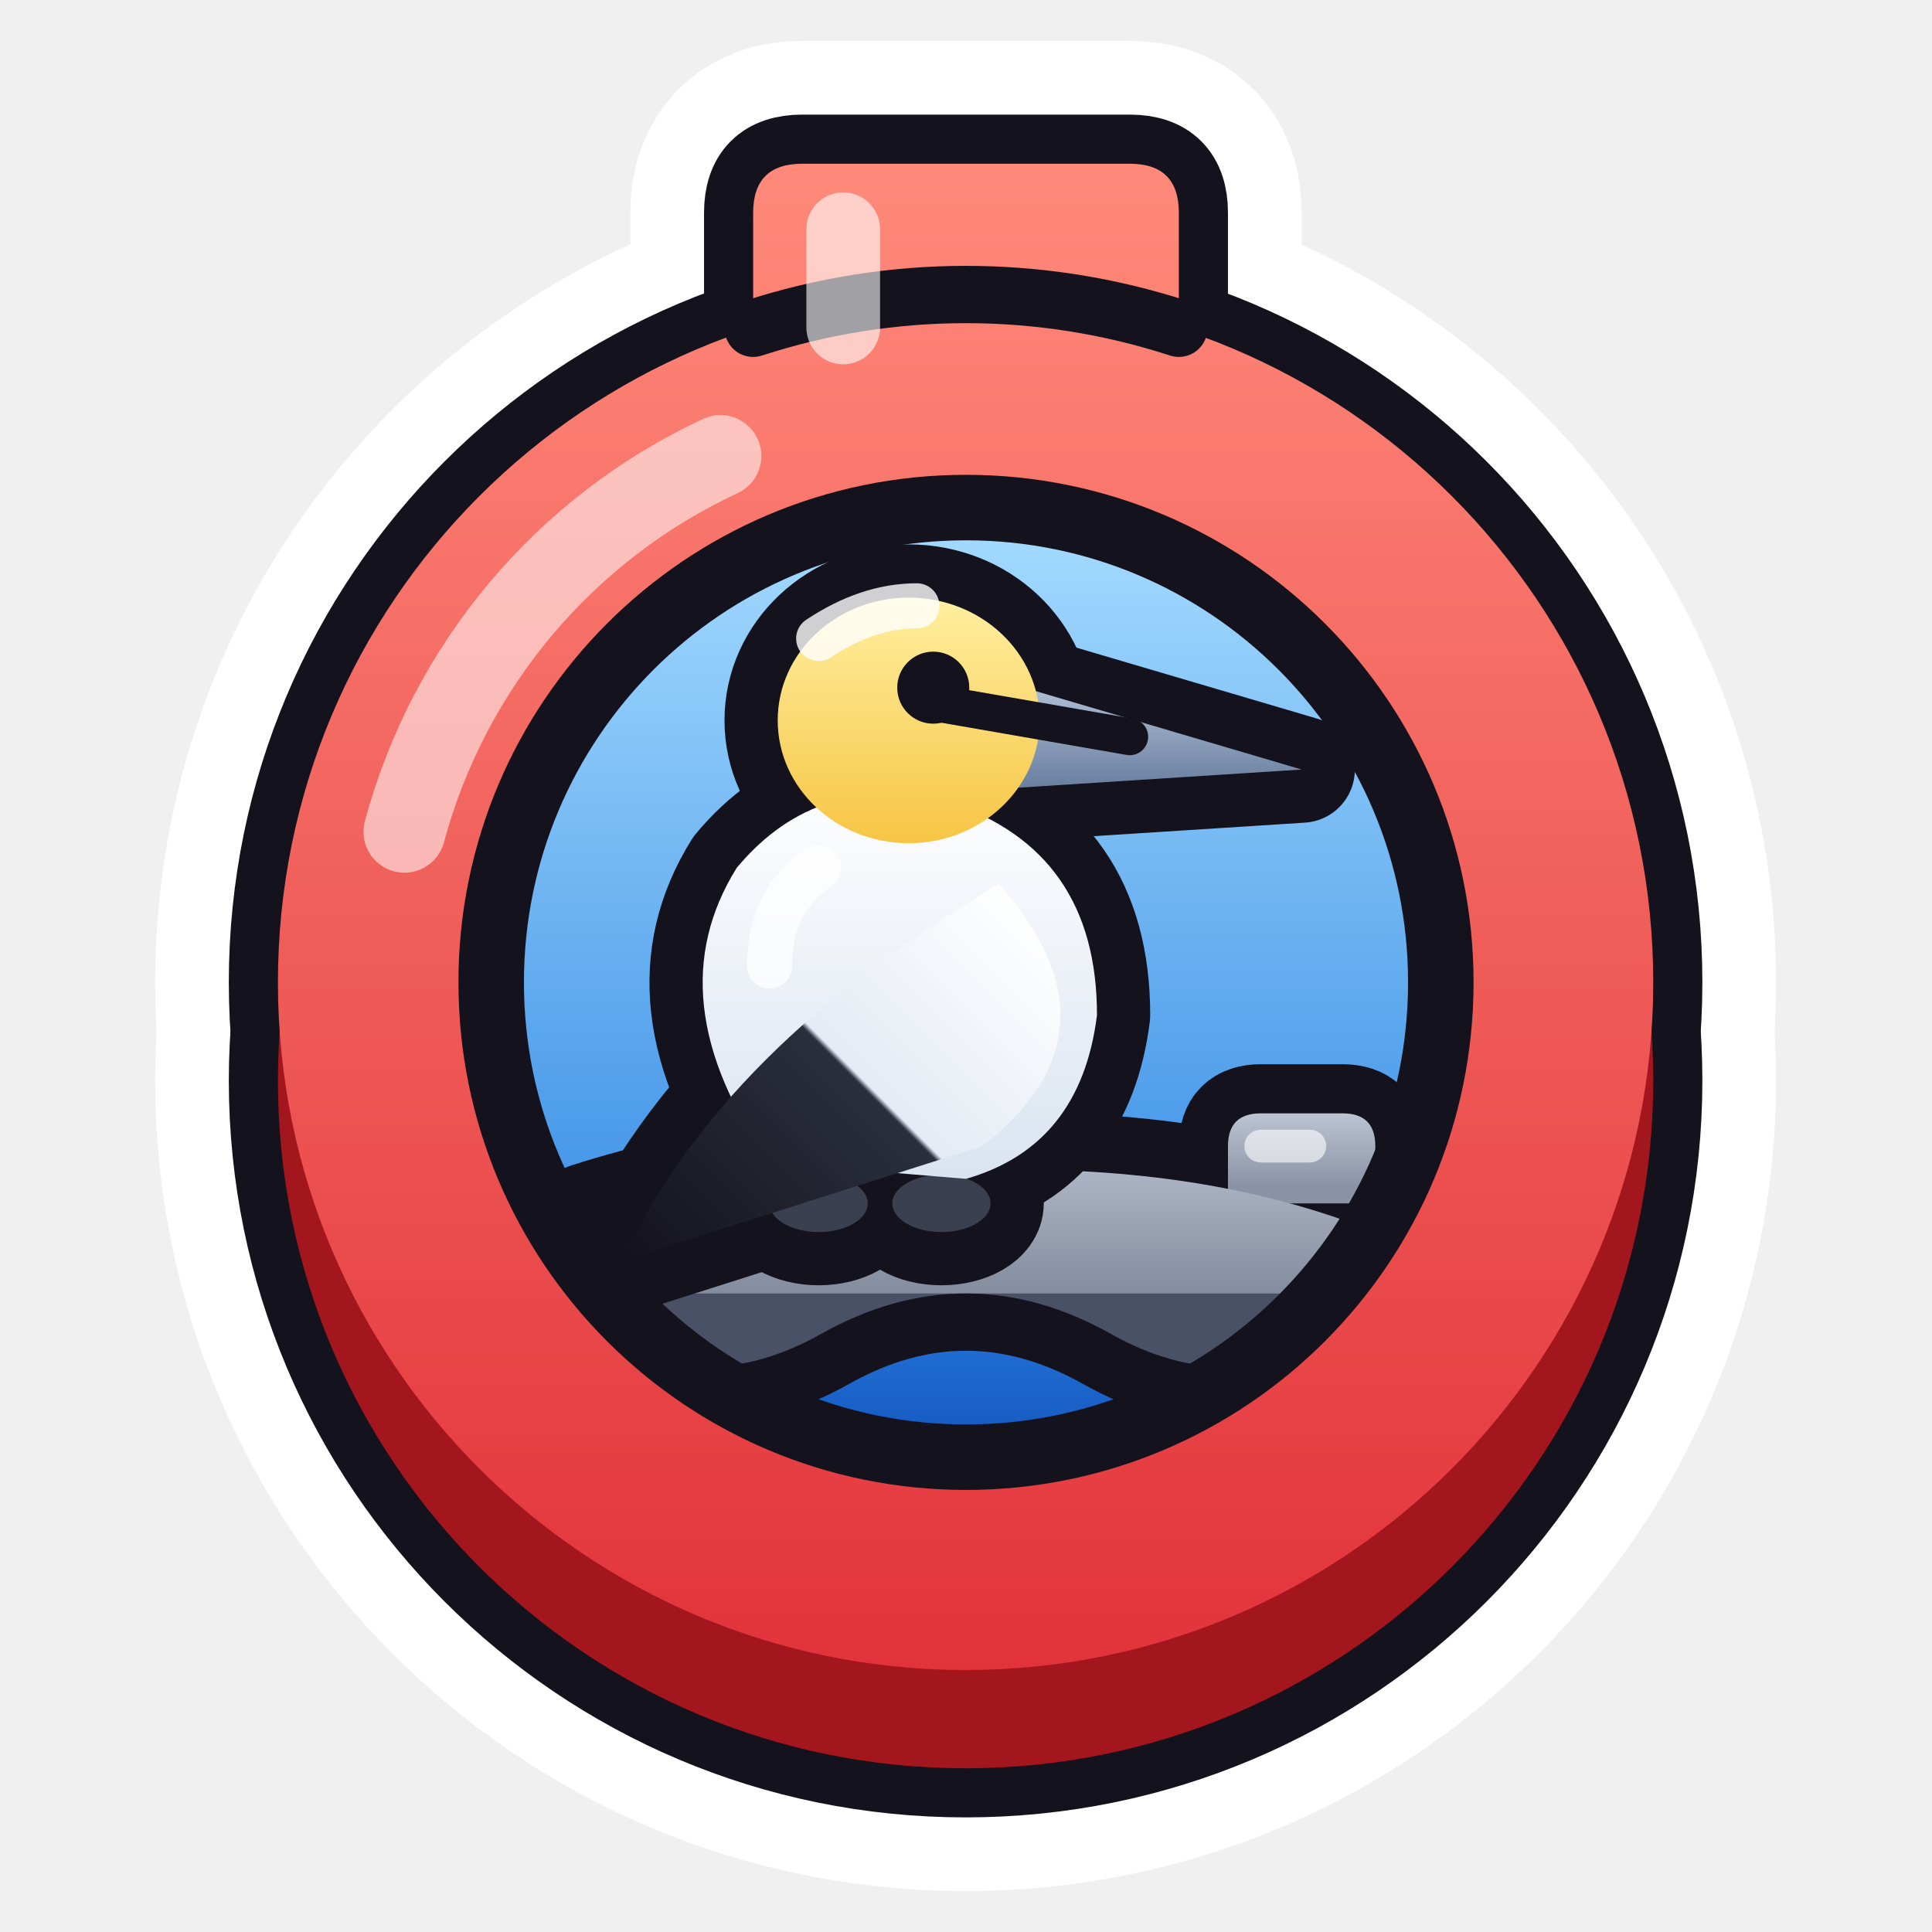
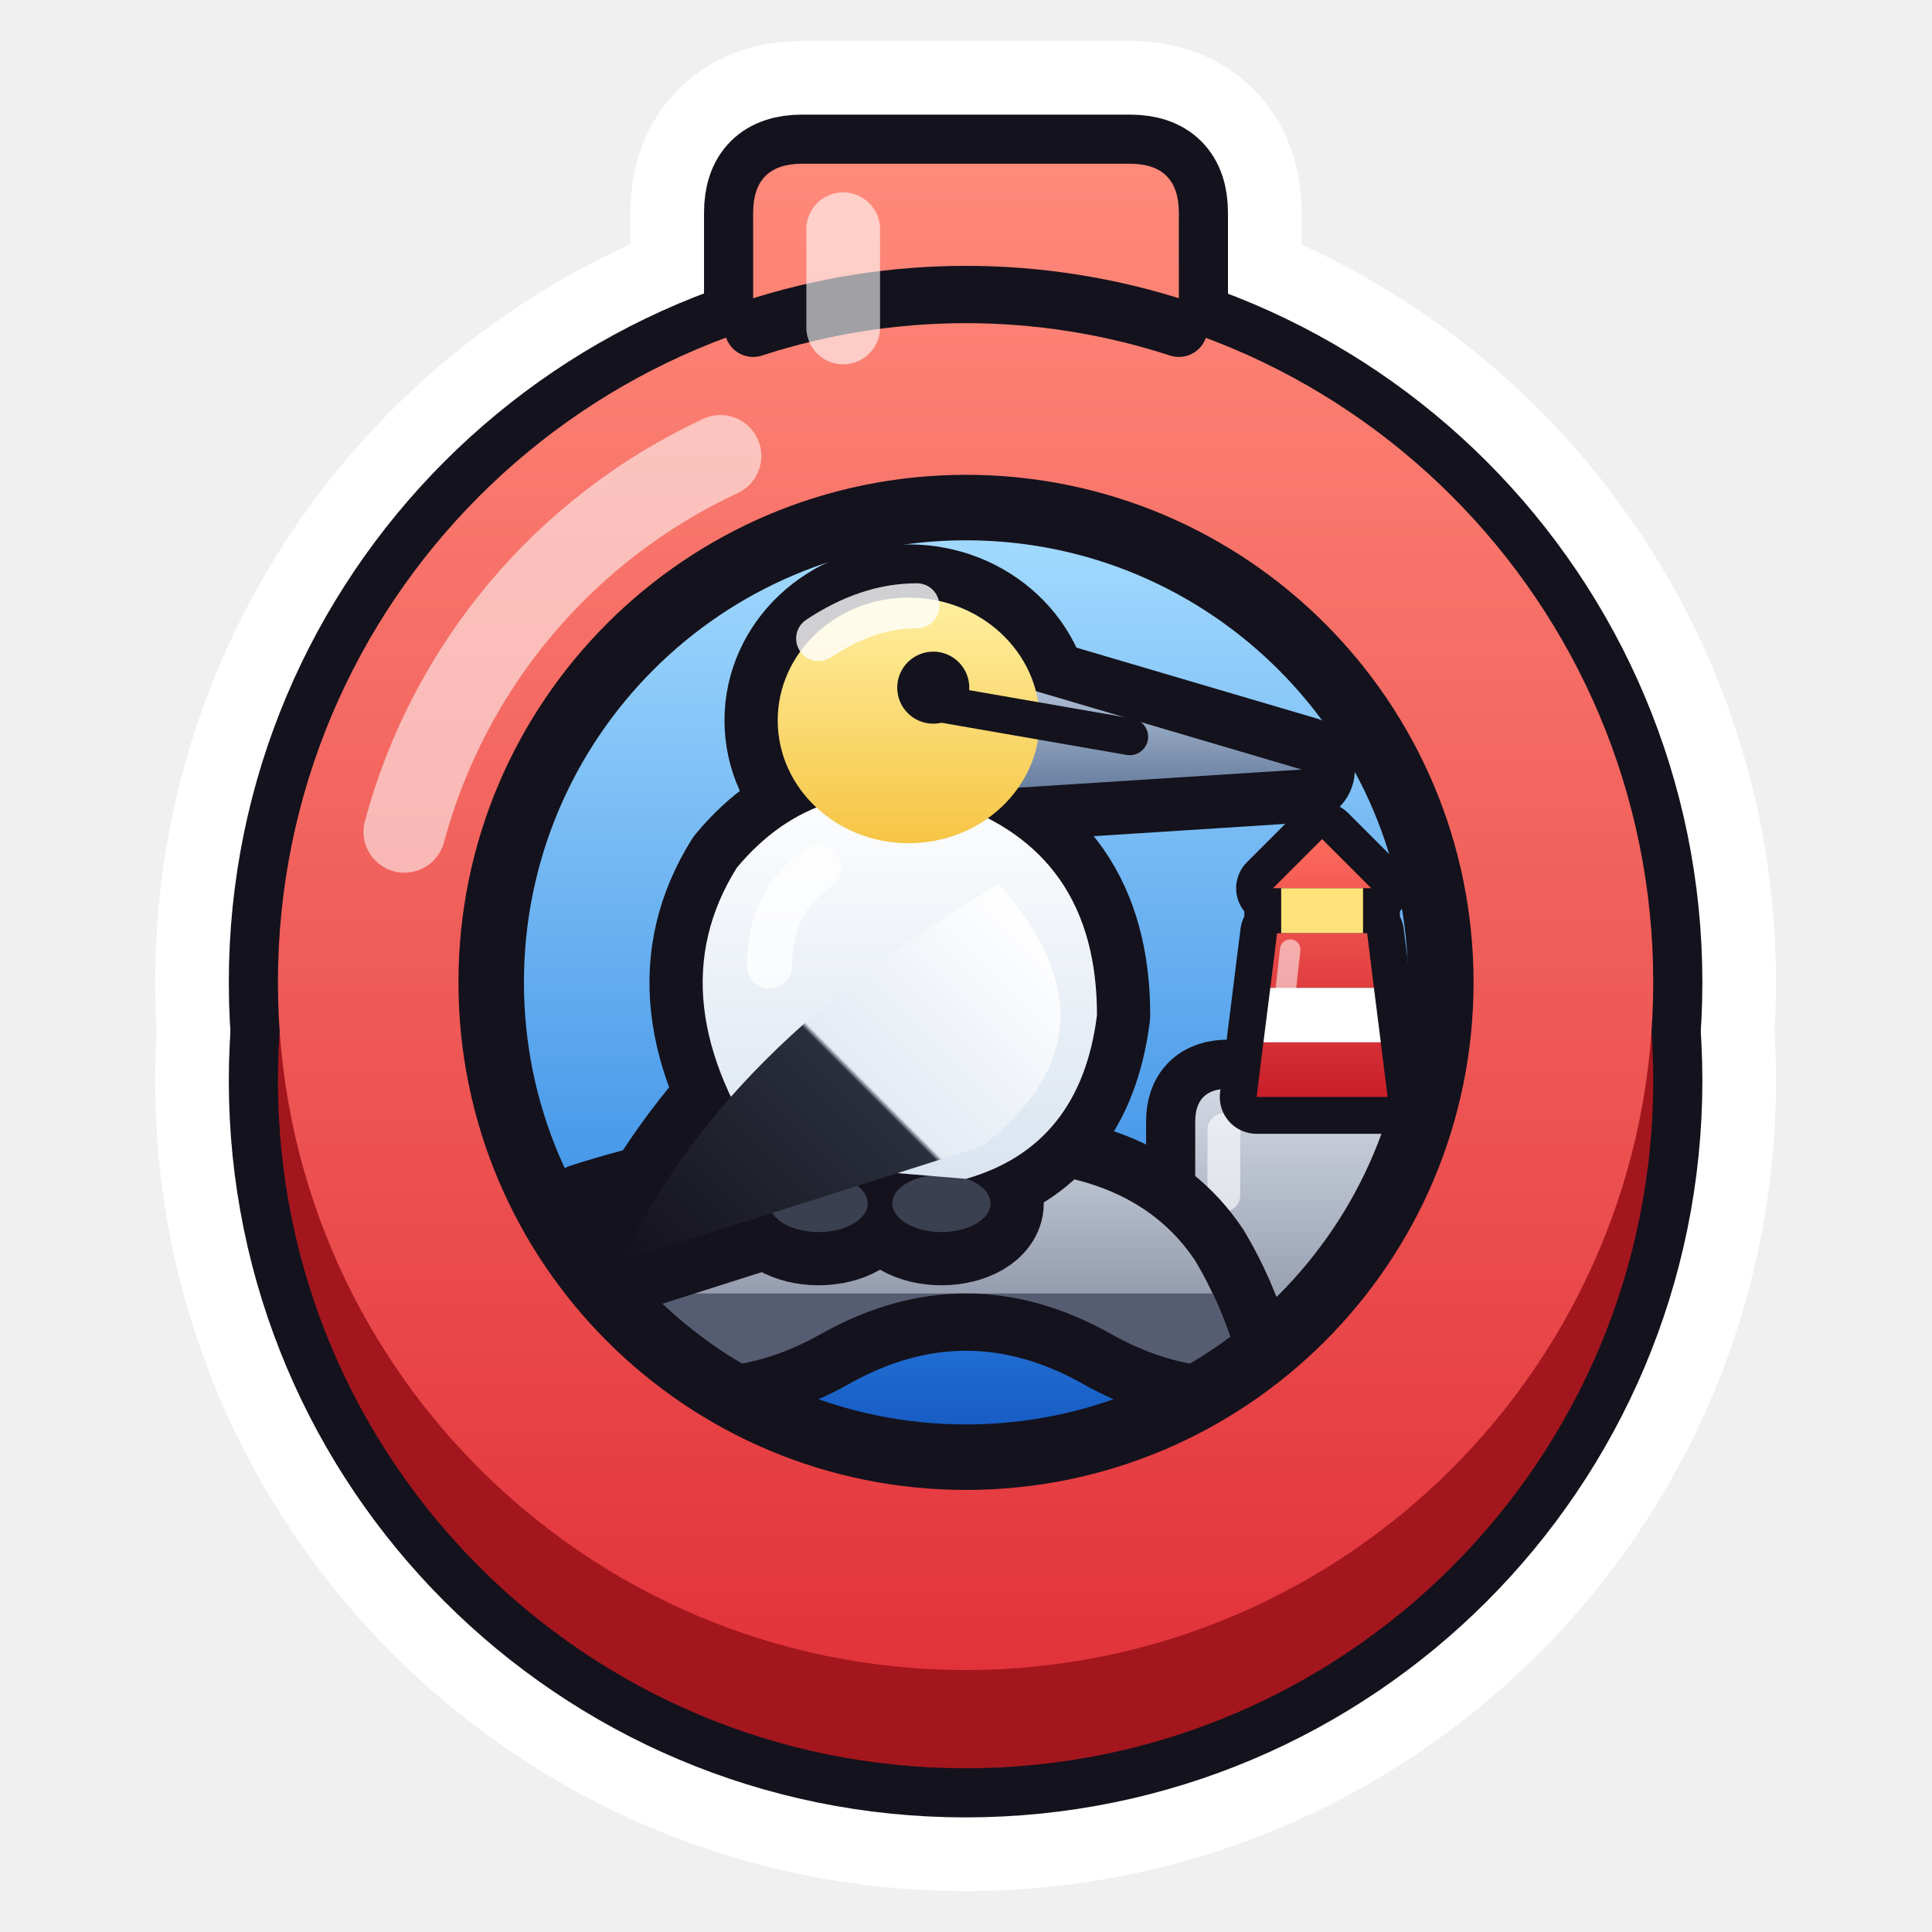
<svg xmlns="http://www.w3.org/2000/svg" viewBox="-18 -14 236 236" width="256" height="256">
  <defs>
    <linearGradient id="ring" gradientUnits="userSpaceOnUse" x1="0" y1="6" x2="0" y2="190">
      <stop offset="0" stop-color="#FF8A7A" />
      <stop offset="1" stop-color="#E2333A" />
    </linearGradient>
    <clipPath id="win">
      <circle cx="100" cy="106" r="58" />
    </clipPath>
    <linearGradient id="sky" gradientUnits="userSpaceOnUse" x1="0" y1="48" x2="0" y2="140">
      <stop offset="0" stop-color="#A6DCFF" />
      <stop offset="1" stop-color="#3A8FE6" />
    </linearGradient>
    <linearGradient id="sea" gradientUnits="userSpaceOnUse" x1="0" y1="136" x2="0" y2="168">
      <stop offset="0" stop-color="#2F86E8" />
      <stop offset="1" stop-color="#0F4FB8" />
    </linearGradient>
    <linearGradient id="rock" gradientUnits="userSpaceOnUse" x1="0" y1="140" x2="0" y2="158">
      <stop offset="0" stop-color="#7E879C" />
      <stop offset="1" stop-color="#454B5E" />
    </linearGradient>
    <linearGradient id="rock2" gradientUnits="userSpaceOnUse" x1="0" y1="122" x2="0" y2="140">
      <stop offset="0" stop-color="#9AA3B7" />
      <stop offset="1" stop-color="#5A6177" />
    </linearGradient>
    <linearGradient id="rock1" gradientUnits="userSpaceOnUse" x1="0" y1="126" x2="0" y2="152">
-       <stop offset="0" stop-color="#B4BCCC" />
-       <stop offset="1" stop-color="#6E768B" />
+       <stop offset="0" stop-color="#C4CBD8" />
+       <stop offset="1" stop-color="#7F889C" />
    </linearGradient>
    <linearGradient id="stud" gradientUnits="userSpaceOnUse" x1="0" y1="121" x2="0" y2="131">
      <stop offset="0" stop-color="#C2C9D6" />
      <stop offset="1" stop-color="#8A92A6" />
    </linearGradient>
    <linearGradient id="white" gradientUnits="userSpaceOnUse" x1="0" y1="72" x2="0" y2="122">
      <stop offset="0" stop-color="#FFFFFF" />
      <stop offset="1" stop-color="#DAE4F0" />
    </linearGradient>
    <linearGradient id="head" gradientUnits="userSpaceOnUse" x1="0" y1="49" x2="0" y2="83">
      <stop offset="0" stop-color="#FFF2A6" />
      <stop offset="1" stop-color="#F6C23E" />
    </linearGradient>
    <linearGradient id="beak" gradientUnits="userSpaceOnUse" x1="0" y1="58" x2="0" y2="76">
      <stop offset="0" stop-color="#C4D3E6" />
      <stop offset="1" stop-color="#5F7698" />
    </linearGradient>
    <linearGradient id="wing" gradientUnits="userSpaceOnUse" x1="108" y1="86" x2="62" y2="132">
      <stop offset="0" stop-color="#FFFFFF" />
      <stop offset="0.44" stop-color="#E4EBF4" />
      <stop offset="0.45" stop-color="#2A2F3C" />
      <stop offset="1" stop-color="#14121C" />
+     </linearGradient>
+     <linearGradient id="stack" gradientUnits="userSpaceOnUse" x1="0" y1="119" x2="0" y2="152">
+       <stop offset="0" stop-color="#D2D8E2" />
+       <stop offset="1" stop-color="#868EA3" />
+     </linearGradient>
+     <linearGradient id="lh" gradientUnits="userSpaceOnUse" x1="0" y1="88" x2="0" y2="120">
+       <stop offset="0" stop-color="#FF6B5E" />
+       <stop offset="1" stop-color="#C91F2A" />
    </linearGradient>
  </defs>
  <g transform="translate(0,12)">
    <path d="M80,6 L120,6 Q126,6 126,12 L126,36 L74,36 L74,12 Q74,6 80,6 Z" fill="#fff" stroke="#fff" stroke-width="30" stroke-linejoin="round" stroke-linecap="round" />
    <path d="M100,22 A84,84 0 1,1 99.9,22 Z" fill="#fff" stroke="#fff" stroke-width="30" stroke-linejoin="round" stroke-linecap="round" />
  </g>
  <g transform="translate(0,0)">
    <path d="M80,6 L120,6 Q126,6 126,12 L126,36 L74,36 L74,12 Q74,6 80,6 Z" fill="#fff" stroke="#fff" stroke-width="30" stroke-linejoin="round" stroke-linecap="round" />
    <path d="M100,22 A84,84 0 1,1 99.9,22 Z" fill="#fff" stroke="#fff" stroke-width="30" stroke-linejoin="round" stroke-linecap="round" />
  </g>
  <g transform="translate(0,12)">
    <path d="M80,6 L120,6 Q126,6 126,12 L126,36 L74,36 L74,12 Q74,6 80,6 Z" fill="#14121C" stroke="#14121C" stroke-width="12" stroke-linejoin="round" stroke-linecap="round" />
    <path d="M100,22 A84,84 0 1,1 99.9,22 Z" fill="#14121C" stroke="#14121C" stroke-width="12" stroke-linejoin="round" stroke-linecap="round" />
  </g>
  <g transform="translate(0,0)">
    <path d="M80,6 L120,6 Q126,6 126,12 L126,36 L74,36 L74,12 Q74,6 80,6 Z" fill="#14121C" stroke="#14121C" stroke-width="12" stroke-linejoin="round" stroke-linecap="round" />
    <path d="M100,22 A84,84 0 1,1 99.9,22 Z" fill="#14121C" stroke="#14121C" stroke-width="12" stroke-linejoin="round" stroke-linecap="round" />
  </g>
  <g transform="translate(0,12)">
    <path d="M80,6 L120,6 Q126,6 126,12 L126,36 L74,36 L74,12 Q74,6 80,6 Z" fill="#A3161E" />
    <path d="M100,22 A84,84 0 1,1 99.9,22 Z" fill="#A3161E" />
  </g>
  <path d="M80,6 L120,6 Q126,6 126,12 L126,36 L74,36 L74,12 Q74,6 80,6 Z" fill="url(#ring)" />
  <path d="M100,22 A84,84 0 1,1 99.9,22 Z" fill="url(#ring)" />
  <path d="M74,26.1 A84,84 0 0,1 126,26.1" fill="none" stroke="#14121C" stroke-width="7" stroke-linejoin="round" stroke-linecap="round" />
  <path d="M85,14 L85,26" fill="none" stroke="#fff" stroke-width="9" stroke-linejoin="round" stroke-linecap="round" stroke-opacity="0.6" />
  <path d="M31.4,87.6 A71,71 0 0,1 70,41.7" fill="none" stroke="#fff" stroke-width="10" stroke-linejoin="round" stroke-linecap="round" stroke-opacity="0.55" />
  <g clip-path="url(#win)">
    <path d="M20,190 L20,0 L180,0 L180,190 Z" fill="url(#sky)" />
-     <path d="M132,133 L132,126 Q132,122 136,122 L146,122 Q150,122 150,126 L150,133 Z" fill="#14121C" stroke="#14121C" stroke-linejoin="round" stroke-linecap="round" stroke-width="12" />
-     <path d="M36,166 Q36,142 54,135 Q76,128 100,129 Q126,128 146,135 Q164,142 164,166 Z" fill="#14121C" stroke="#14121C" stroke-linejoin="round" stroke-linecap="round" stroke-width="14" />
-     <path d="M132,133 L132,126 Q132,122 136,122 L146,122 Q150,122 150,126 L150,133 Z" fill="url(#stud)" />
-     <path d="M36,166 Q36,142 54,135 Q76,128 100,129 Q126,128 146,135 Q164,142 164,166 Z" fill="url(#rock1)" />
+     <path d="M128,170 L128,123 Q128,119 132,119 L166,119 L166,170 Z" fill="#14121C" stroke="#14121C" stroke-linejoin="round" stroke-width="12" />
+     <path d="M128,170 L128,123 Q128,119 132,119 L166,119 L166,170 Z" fill="url(#stack)" />
+     <path d="M131.5,124 L131.5,132" fill="none" stroke="#fff" stroke-width="4" stroke-linecap="round" stroke-opacity="0.6" />
+     <path d="M143.5,88.5 L149.5,94.5 L148.5,94.5 L148.5,100 L149,100 L151.5,120 L135.5,120 L138,100 L138.5,100 L138.5,94.5 L137.5,94.5 Z" fill="#14121C" stroke="#14121C" stroke-linejoin="round" stroke-width="9" />
+     <path d="M137.5,94.5 L143.5,88.5 L149.5,94.5 Z" fill="url(#lh)" />
+     <path d="M138.5,94.5 L148.5,94.5 L148.5,100 L138.5,100 Z" fill="#FFE27A" />
+     <path d="M138,100 L149,100 L149.83,106.67 L137.17,106.67 Z" fill="url(#lh)" />
+     <path d="M137.17,106.67 L149.83,106.67 L150.67,113.33 L136.33,113.33 Z" fill="#FFFFFF" />
+     <path d="M136.33,113.33 L150.67,113.33 L151.5,120 L135.5,120 Z" fill="url(#lh)" />
+     <path d="M139.6,102 L138.6,111" fill="none" stroke="#fff" stroke-width="2.5" stroke-linecap="round" stroke-opacity="0.55" />
+     <path d="M36,166 Q36,142 54,135 Q76,128 100,129 Q120,128 128,140 Q134,150 136,166 Z" fill="#14121C" stroke="#14121C" stroke-linejoin="round" stroke-linecap="round" stroke-width="14" />
+     <path d="M36,166 Q36,142 54,135 Q76,128 100,129 Q120,128 128,140 Q134,150 136,166 Z" fill="url(#rock1)" />
    <clipPath id="lip">
      <rect x="0" y="144" width="200" height="60" />
    </clipPath>
-     <path d="M36,166 Q36,142 54,135 Q76,128 100,129 Q126,128 146,135 Q164,142 164,166 Z" fill="#4A5166" clip-path="url(#lip)" />
-     <path d="M136,126 L142,126" fill="none" stroke="#fff" stroke-width="4" stroke-linejoin="round" stroke-linecap="round" stroke-opacity="0.6" />
+     <path d="M36,166 Q36,142 54,135 Q76,128 100,129 Q120,128 128,140 Q134,150 136,166 Z" fill="#565D72" clip-path="url(#lip)" />
    <path d="M50,144 Q54,137 66,134" fill="none" stroke="#fff" stroke-width="6" stroke-linejoin="round" stroke-linecap="round" stroke-opacity="0.6" />
    <path d="M84,133 L96,132" fill="none" stroke="#fff" stroke-width="5" stroke-linejoin="round" stroke-linecap="round" stroke-opacity="0.45" />
    <path d="M20,152 Q36,143 52,152 T84,152 T116,152 T148,152 T180,152 L180,190 L20,190 Z" fill="url(#sea)" />
    <path d="M20,152 Q36,143 52,152 T84,152 T116,152 T148,152 T180,152" fill="none" stroke="#14121C" stroke-width="7" stroke-linejoin="round" stroke-linecap="round" />
    <g transform="translate(-4,8)">
      <path d="M80,125 A6,3.5 0 1,1 92,125 A6,3.5 0 1,1 80,125 Z" fill="#14121C" stroke="#14121C" stroke-linejoin="round" stroke-linecap="round" stroke-width="13" />
      <path d="M95,125 A6,3.5 0 1,1 107,125 A6,3.5 0 1,1 95,125 Z" fill="#14121C" stroke="#14121C" stroke-linejoin="round" stroke-linecap="round" stroke-width="13" />
      <path d="M80,120 Q66,100 76,84 Q86,72 102,76 Q120,82 120,102 Q118,118 104,122 Z" fill="#14121C" stroke="#14121C" stroke-linejoin="round" stroke-linecap="round" stroke-width="13" />
      <path d="M81,66 A16,15 0 1,1 113,66 A16,15 0 1,1 81,66 Z" fill="#14121C" stroke="#14121C" stroke-linejoin="round" stroke-linecap="round" stroke-width="13" />
      <path d="M106,60.5 L145,72 L106,74.5 Z" fill="#14121C" stroke="#14121C" stroke-linejoin="round" stroke-linecap="round" stroke-width="13" />
      <path d="M108,86 Q124,104 106,118 L62,132 Q74,106 108,86 Z" fill="#14121C" stroke="#14121C" stroke-linejoin="round" stroke-linecap="round" stroke-width="13" />
      <path d="M80,125 A6,3.5 0 1,1 92,125 A6,3.5 0 1,1 80,125 Z" fill="#3A4050" />
      <path d="M95,125 A6,3.5 0 1,1 107,125 A6,3.5 0 1,1 95,125 Z" fill="#3A4050" />
      <path d="M80,120 Q66,100 76,84 Q86,72 102,76 Q120,82 120,102 Q118,118 104,122 Z" fill="url(#white)" />
      <path d="M106,60.5 L145,72 L106,74.5 Z" fill="url(#beak)" />
      <path d="M81,66 A16,15 0 1,1 113,66 A16,15 0 1,1 81,66 Z" fill="url(#head)" />
      <path d="M108,86 Q124,104 106,118 L62,132 Q74,106 108,86 Z" fill="url(#wing)" />
      <path d="M101,64 L124,68" fill="none" stroke="#14121C" stroke-width="4.5" stroke-linejoin="round" stroke-linecap="round" />
      <circle cx="100" cy="62" r="4.4" fill="#14121C" />
      <path d="M86,56 Q92,52 98,52" fill="none" stroke="#fff" stroke-width="5.5" stroke-linejoin="round" stroke-linecap="round" stroke-opacity="0.8" />
      <path d="M80,96 Q80,88 86,84" fill="none" stroke="#fff" stroke-width="5.5" stroke-linejoin="round" stroke-linecap="round" stroke-opacity="0.75" />
    </g>
  </g>
  <circle cx="100" cy="106" r="58" fill="none" stroke="#14121C" stroke-width="8" />
</svg>
